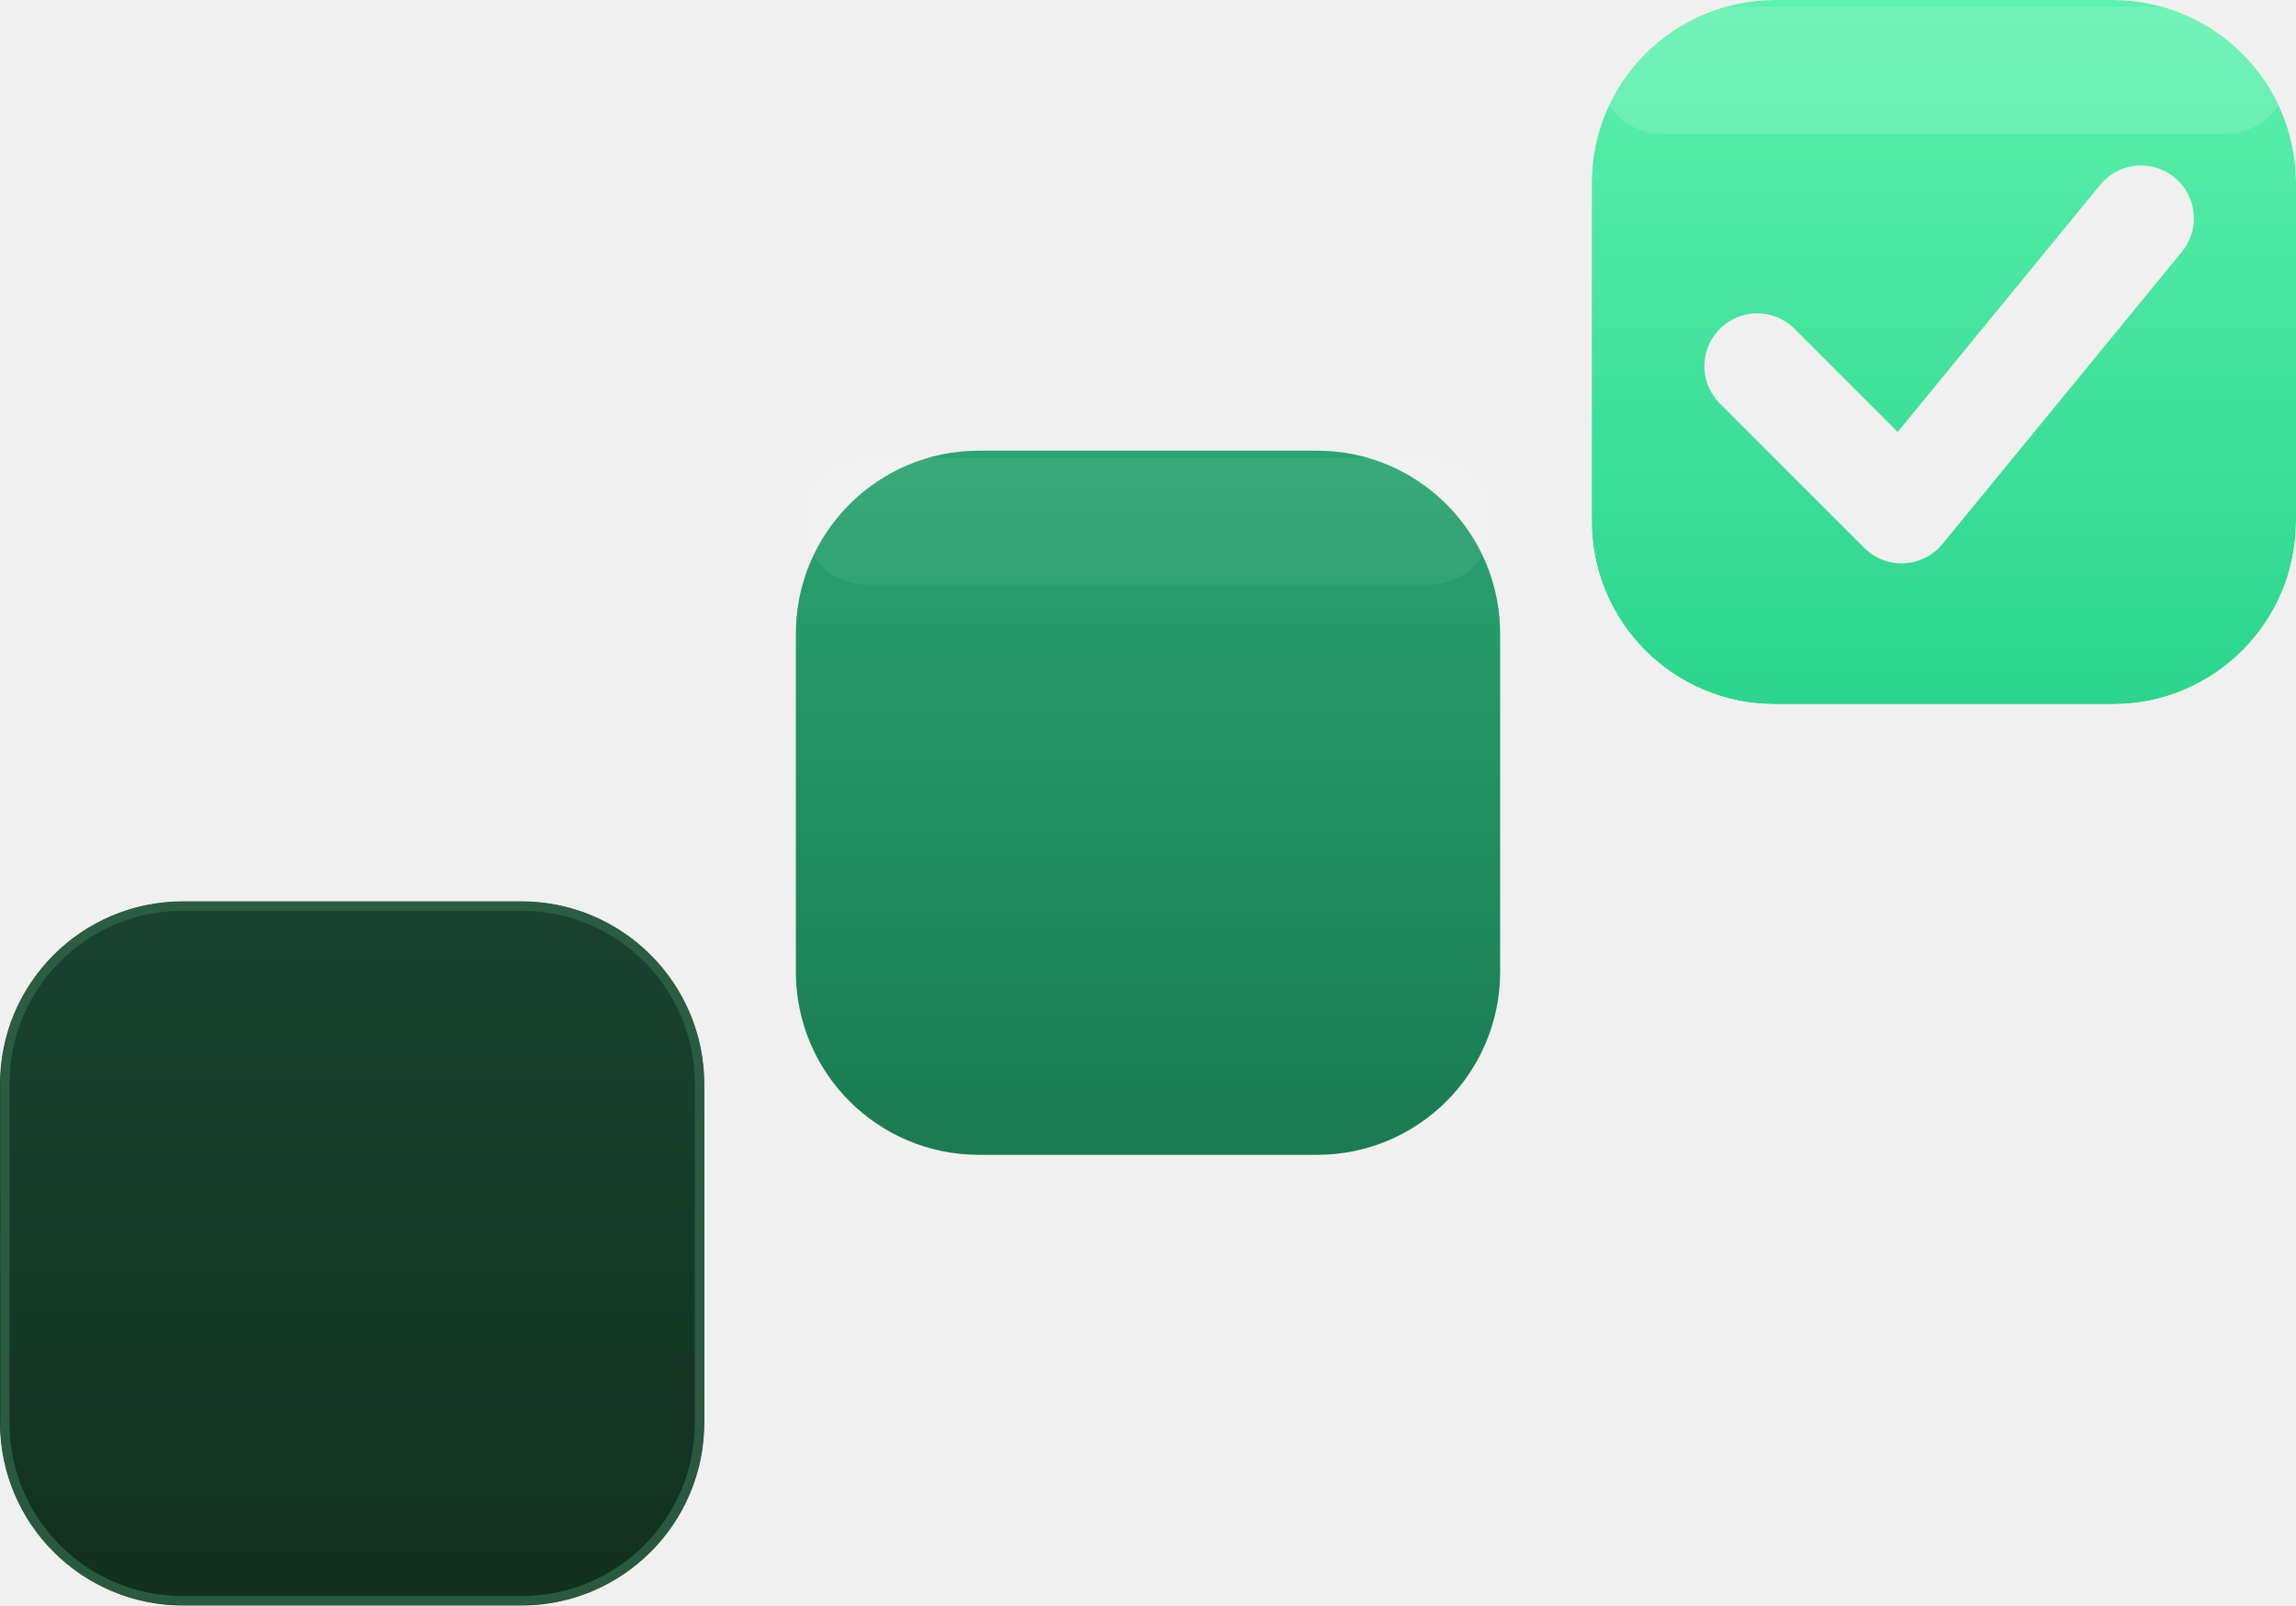
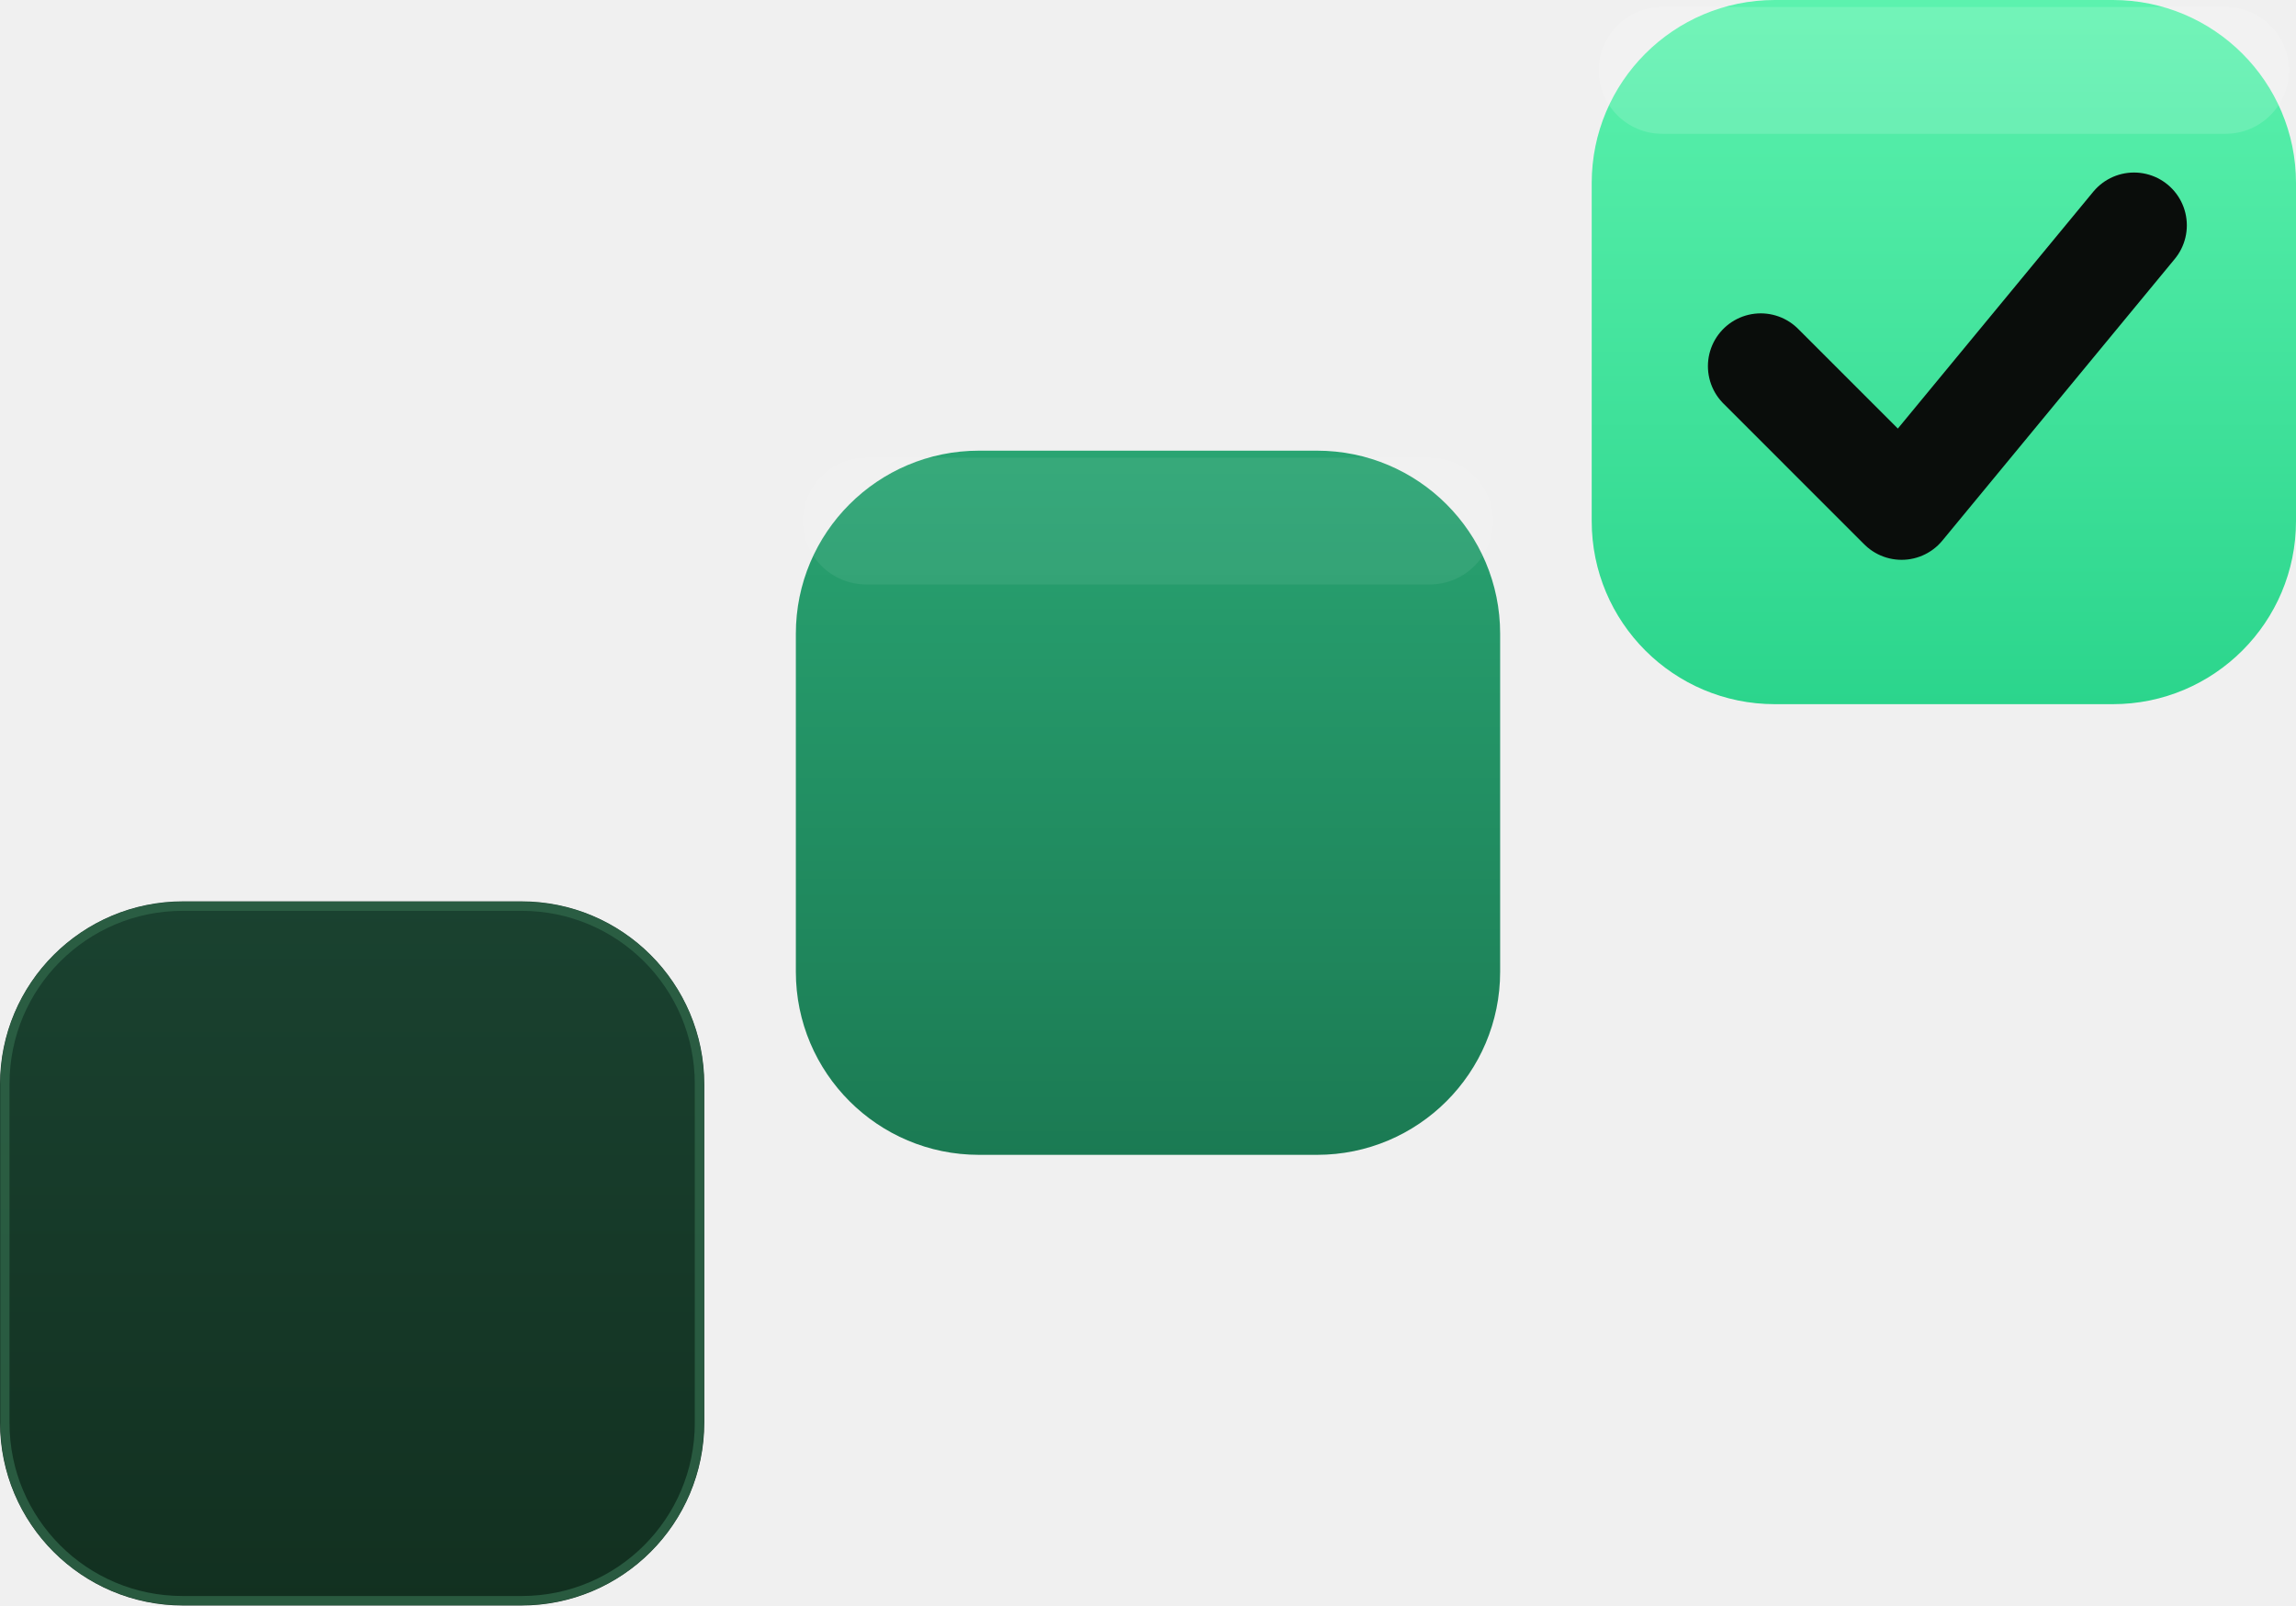
<svg xmlns="http://www.w3.org/2000/svg" viewBox="0 0 326 228">
  <defs>
    <linearGradient id="t1" x1="0" y1="0" x2="0" y2="1">
      <stop offset="0" stop-color="#1A4230" />
      <stop offset="1" stop-color="#123020" />
    </linearGradient>
    <linearGradient id="t2" x1="0" y1="0" x2="0" y2="1">
      <stop offset="0" stop-color="#29A472" />
      <stop offset="1" stop-color="#1B7A53" />
    </linearGradient>
    <linearGradient id="t3" x1="0" y1="0" x2="0" y2="1">
      <stop offset="0" stop-color="#5CF2AE" />
      <stop offset="1" stop-color="#2BD58C" />
    </linearGradient>
-     <filter id="gl" x="-60%" y="-60%" width="220%" height="220%">
-       <feGaussianBlur stdDeviation="17" />
-     </filter>
-     <mask id="cut">
-       <rect x="226" y="0" width="100" height="100" rx="26" fill="#fff" />
-       <path d="M249.5 52 L270 72.5 L304 31" fill="none" stroke="#000" stroke-width="15" stroke-linecap="round" stroke-linejoin="round" />
-     </mask>
  </defs>
  <rect x="0" y="128" width="100" height="100" rx="26" fill="url(#t1)" />
  <rect x="0.7" y="128.7" width="98.6" height="98.6" rx="25.22" fill="none" stroke="#2F6447" stroke-opacity=".8" stroke-width="1.3" />
  <rect x="113" y="64" width="100" height="100" rx="26" fill="url(#t2)" />
  <rect x="114" y="65" width="98" height="18" rx="9" fill="#fff" opacity=".07" />
-   <rect x="226" y="0" width="100" height="100" rx="26" fill="url(#t3)" mask="url(#cut)" />
-   <rect x="227" y="1" width="98" height="18" rx="9" fill="#fff" opacity=".14" mask="url(#cut)" />
+   <rect x="226" y="0" width="100" height="100" rx="26" fill="url(#t3)" />
+   <rect x="227" y="1" width="98" height="18" rx="9" fill="#fff" opacity=".14" />
+   <path d="M250 52 L270 72 L303 32" fill="none" stroke="#0A0D0B" stroke-width="15" stroke-linecap="round" stroke-linejoin="round" />
</svg>
